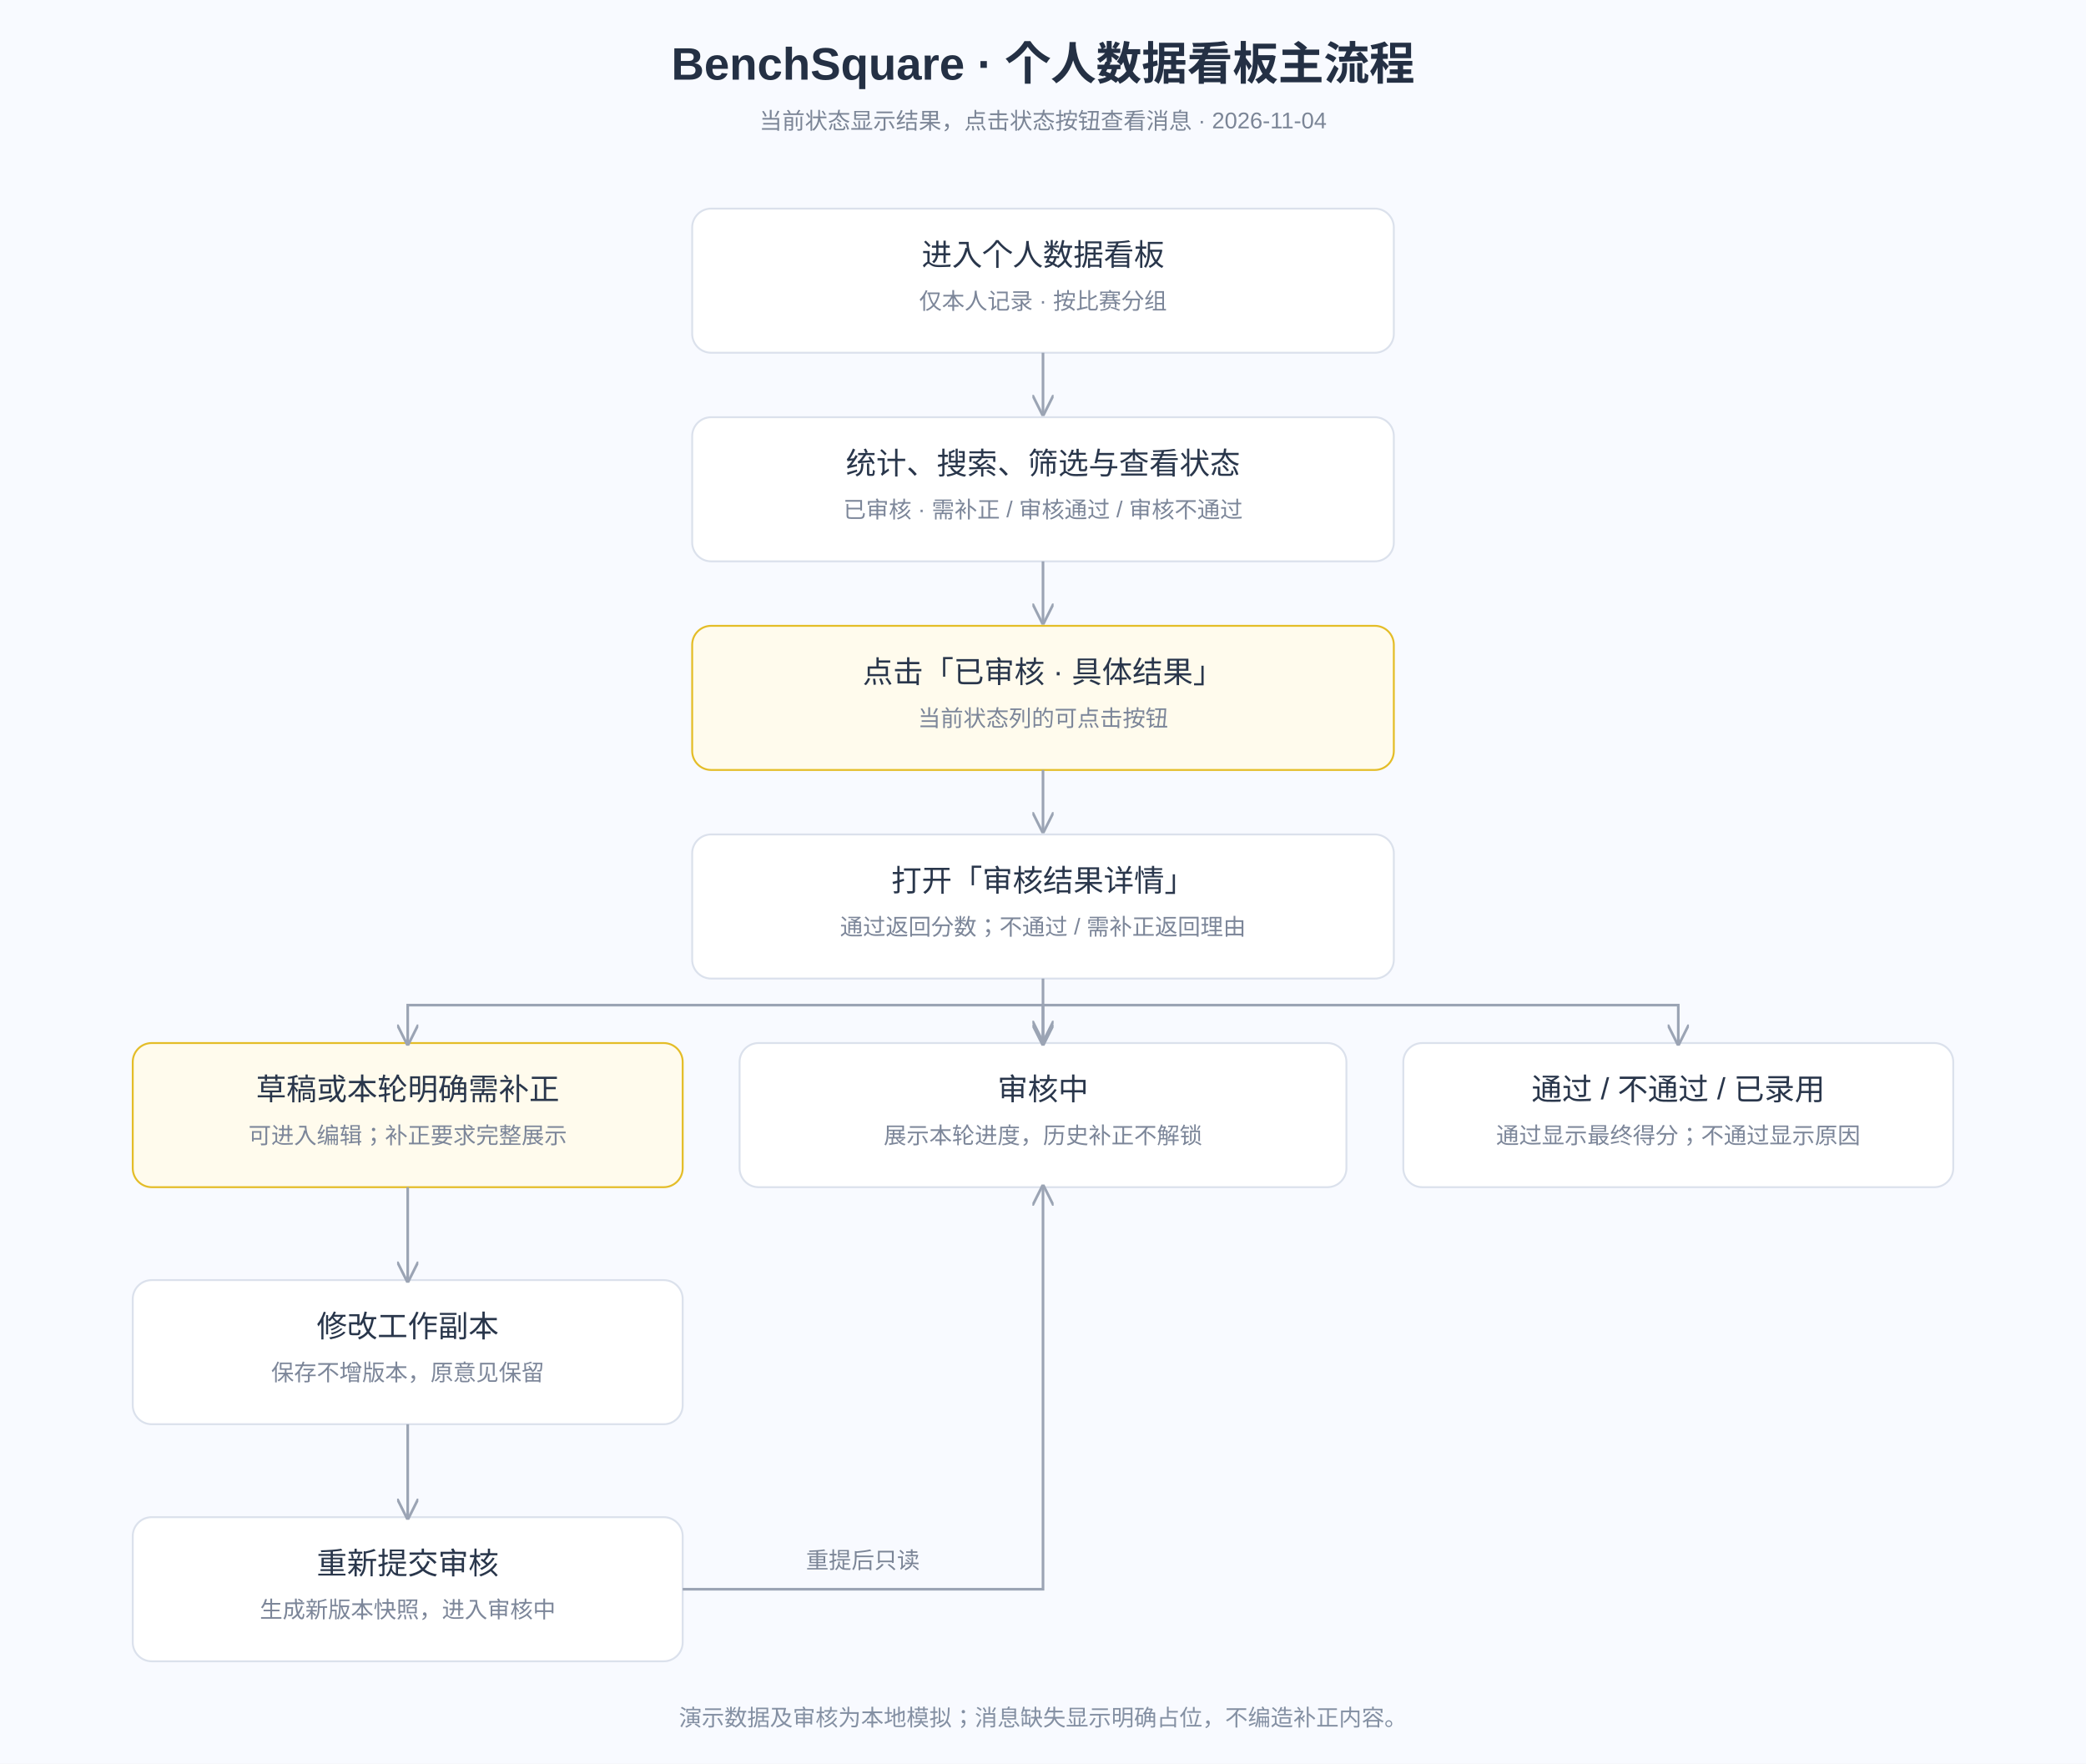
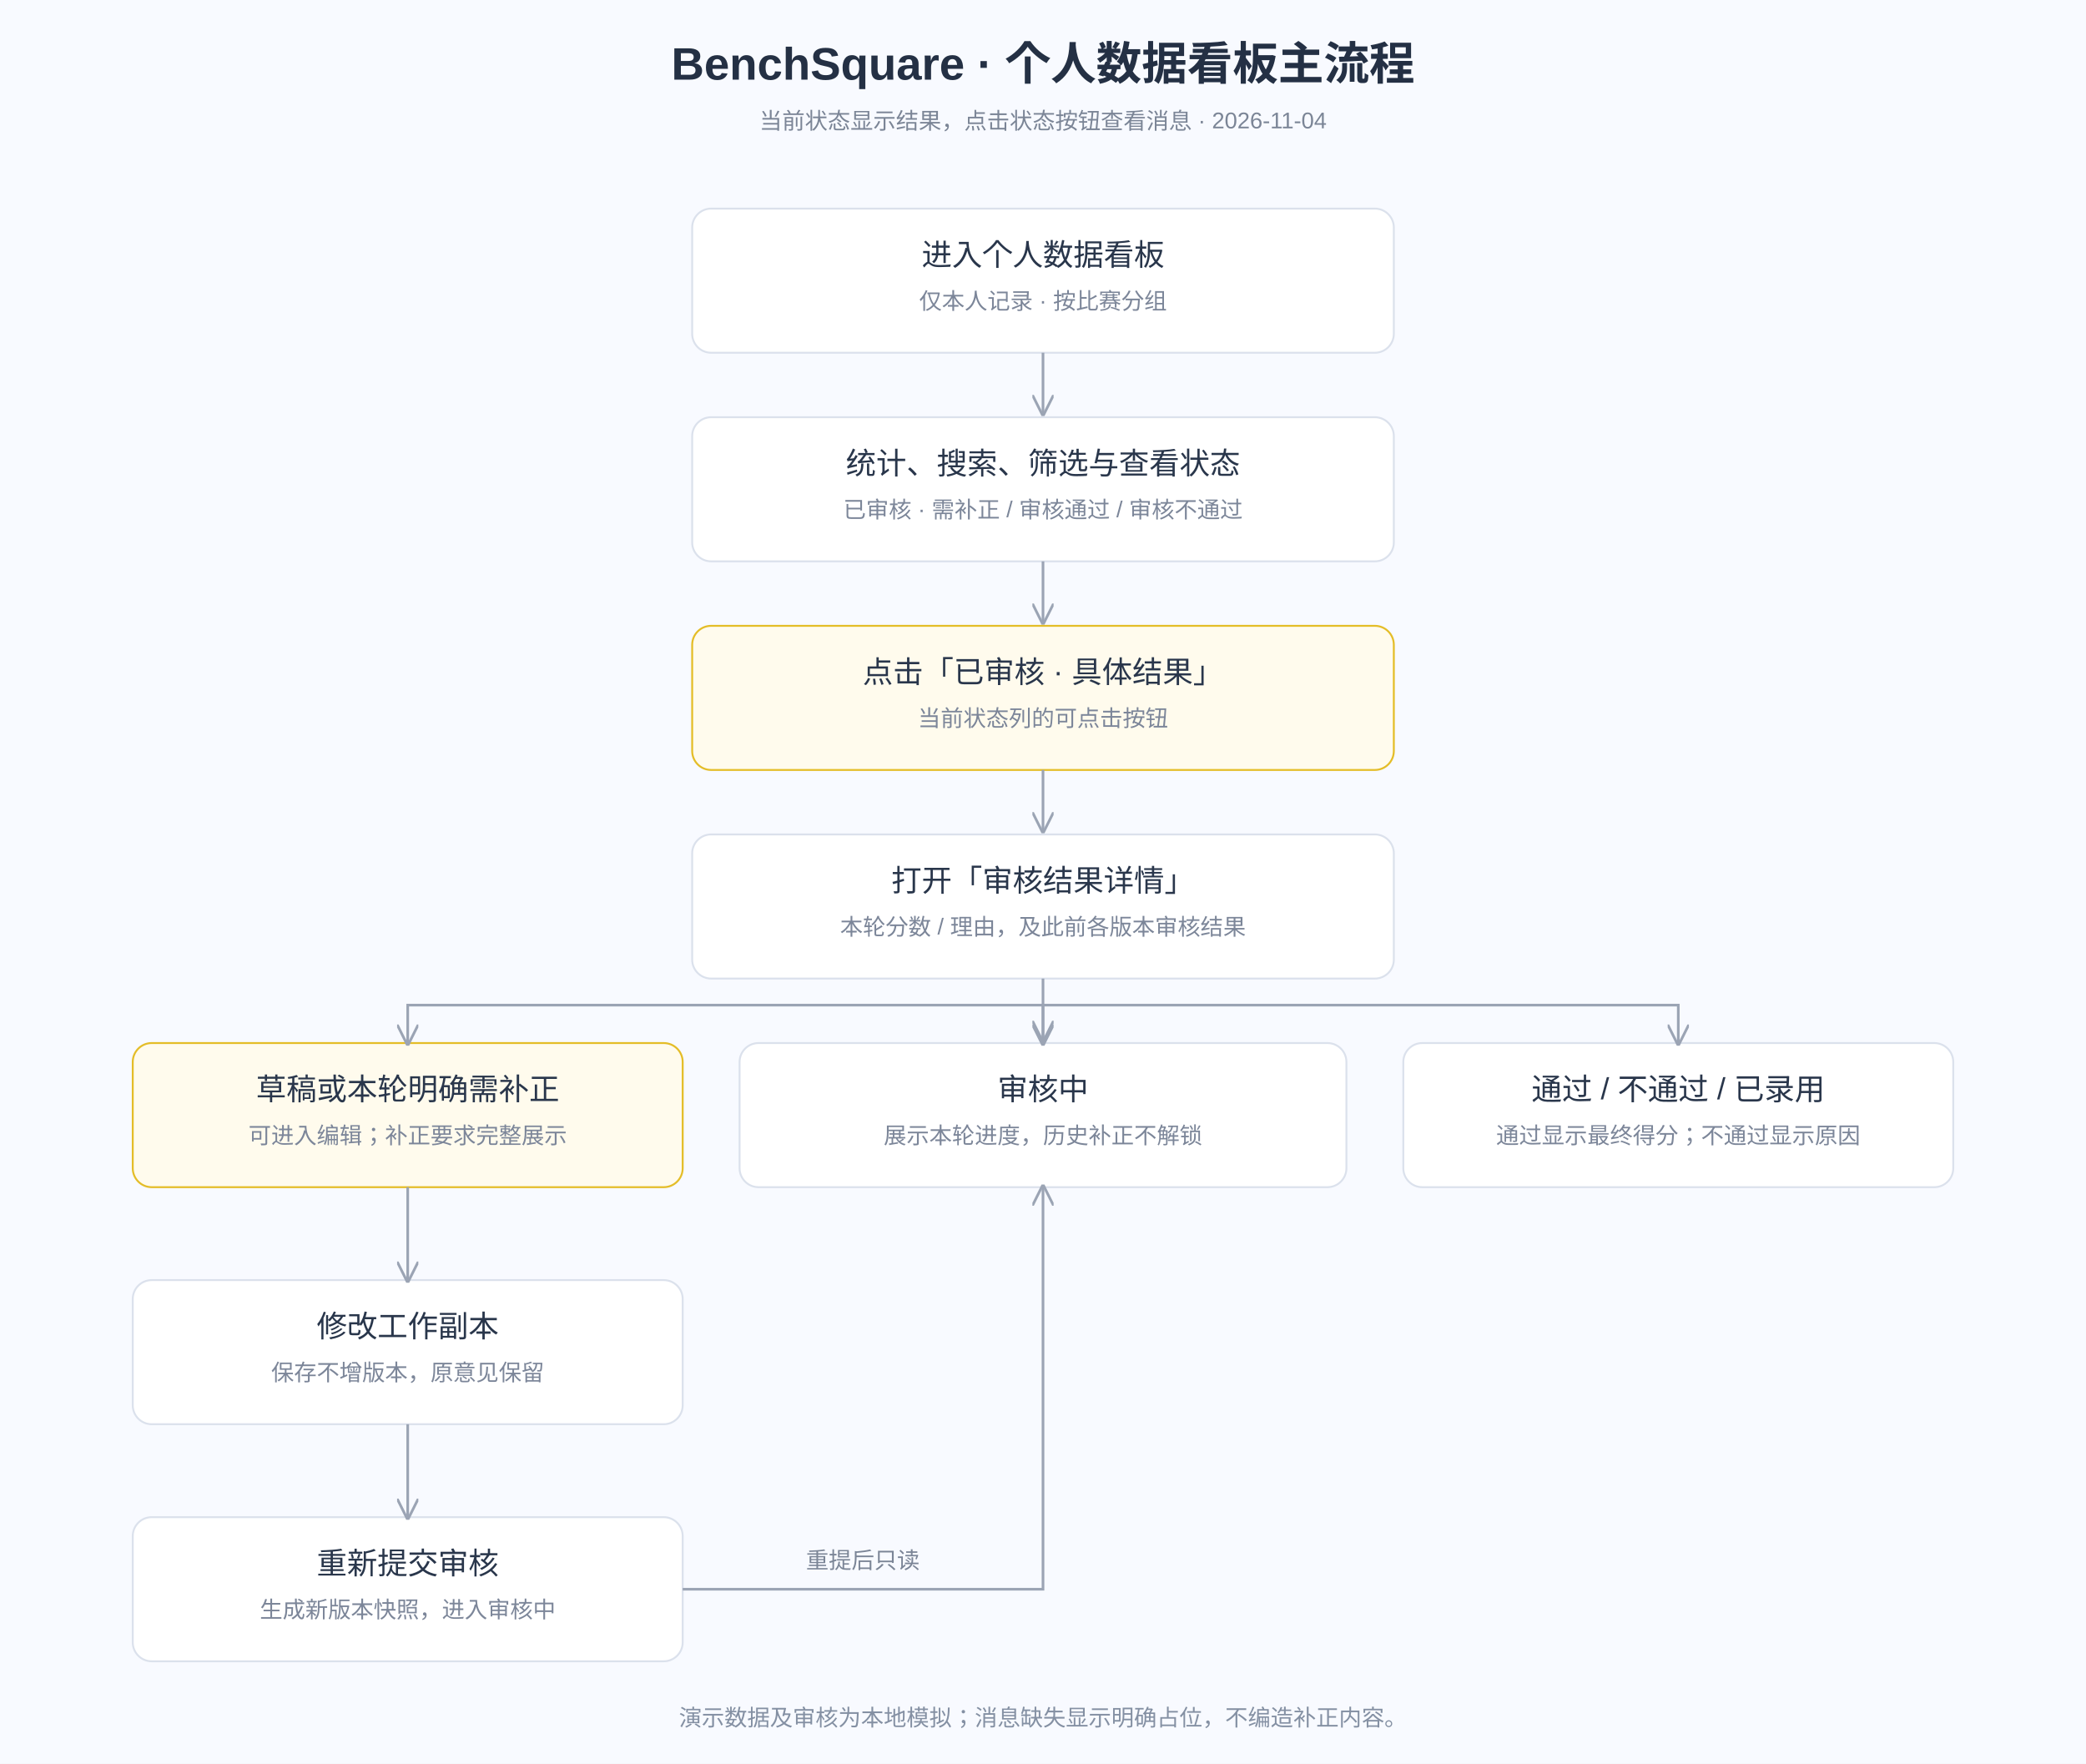
<svg xmlns="http://www.w3.org/2000/svg" width="1100" height="930" viewBox="0 0 1100 930">
  <defs>
    <marker id="arrow" markerWidth="8" markerHeight="8" refX="7" refY="4" orient="auto">
      <path d="M0 0L8 4L0 8" fill="none" stroke="#9ba4b4" />
    </marker>
  </defs>
  <rect width="100%" height="100%" fill="#f8faff" />
  <g font-family="Microsoft YaHei,Arial,sans-serif">
    <text x="550" y="42" text-anchor="middle" font-size="24" font-weight="bold" fill="#243044">BenchSquare · 个人数据看板主流程</text>
    <text x="550" y="68" text-anchor="middle" font-size="12" fill="#7b8596">当前状态显示结果，点击状态按钮查看消息 · 2026-11-04</text>
    <rect x="365" y="110" width="370" height="76" rx="10" fill="#fff" stroke="#dbe1ec" />
    <text x="550" y="140" text-anchor="middle" font-size="16" fill="#29364b">进入个人数据看板</text>
    <text x="550" y="163" text-anchor="middle" font-size="12" fill="#7c8699">仅本人记录 · 按比赛分组</text>
    <path d="M550 186V218" fill="none" stroke="#9ba4b4" stroke-width="1.4" marker-end="url(#arrow)" />
    <rect x="365" y="220" width="370" height="76" rx="10" fill="#fff" stroke="#dbe1ec" />
    <text x="550" y="250" text-anchor="middle" font-size="16" fill="#29364b">统计、搜索、筛选与查看状态</text>
    <text x="550" y="273" text-anchor="middle" font-size="12" fill="#7c8699">已审核 · 需补正 / 审核通过 / 审核不通过</text>
    <path d="M550 296V328" fill="none" stroke="#9ba4b4" stroke-width="1.4" marker-end="url(#arrow)" />
    <rect x="365" y="330" width="370" height="76" rx="10" fill="#fffbed" stroke="#e4bd28" />
    <text x="550" y="360" text-anchor="middle" font-size="16" fill="#29364b">点击「已审核 · 具体结果」</text>
    <text x="550" y="383" text-anchor="middle" font-size="12" fill="#7c8699">当前状态列的可点击按钮</text>
    <path d="M550 406V438" fill="none" stroke="#9ba4b4" stroke-width="1.4" marker-end="url(#arrow)" />
    <rect x="365" y="440" width="370" height="76" rx="10" fill="#fff" stroke="#dbe1ec" />
    <text x="550" y="470" text-anchor="middle" font-size="16" fill="#29364b">打开「审核结果详情」</text>
-     <text x="550" y="493" text-anchor="middle" font-size="12" fill="#7c8699">通过返回分数；不通过 / 需补正返回理由</text>
+     <text x="550" y="493" text-anchor="middle" font-size="12" fill="#7c8699">本轮分数 / 理由，及此前各版本审核结果</text>
    <path d="M550 516V548" fill="none" stroke="#9ba4b4" stroke-width="1.4" marker-end="url(#arrow)" />
    <rect x="70" y="550" width="290" height="76" rx="10" fill="#fffbed" stroke="#e4bd28" />
    <text x="215" y="580" text-anchor="middle" font-size="16" fill="#29364b">草稿或本轮明确需补正</text>
    <text x="215" y="603" text-anchor="middle" font-size="12" fill="#7c8699">可进入编辑；补正要求完整展示</text>
    <rect x="390" y="550" width="320" height="76" rx="10" fill="#fff" stroke="#dbe1ec" />
    <text x="550" y="580" text-anchor="middle" font-size="16" fill="#29364b">审核中</text>
    <text x="550" y="603" text-anchor="middle" font-size="12" fill="#7c8699">展示本轮进度，历史补正不解锁</text>
    <rect x="740" y="550" width="290" height="76" rx="10" fill="#fff" stroke="#dbe1ec" />
    <text x="885" y="580" text-anchor="middle" font-size="16" fill="#29364b">通过 / 不通过 / 已录用</text>
    <text x="885" y="603" text-anchor="middle" font-size="12" fill="#7c8699">通过显示最终得分；不通过显示原因</text>
    <path d="M550 530H215V550" fill="none" stroke="#9ba4b4" stroke-width="1.4" marker-end="url(#arrow)" />
    <path d="M550 530V550" fill="none" stroke="#9ba4b4" stroke-width="1.4" marker-end="url(#arrow)" />
    <path d="M550 530H885V550" fill="none" stroke="#9ba4b4" stroke-width="1.4" marker-end="url(#arrow)" />
    <rect x="70" y="675" width="290" height="76" rx="10" fill="#fff" stroke="#dbe1ec" />
    <text x="215" y="705" text-anchor="middle" font-size="16" fill="#29364b">修改工作副本</text>
    <text x="215" y="728" text-anchor="middle" font-size="12" fill="#7c8699">保存不增版本，原意见保留</text>
    <path d="M215 626V675" fill="none" stroke="#9ba4b4" stroke-width="1.4" marker-end="url(#arrow)" />
    <rect x="70" y="800" width="290" height="76" rx="10" fill="#fff" stroke="#dbe1ec" />
    <text x="215" y="830" text-anchor="middle" font-size="16" fill="#29364b">重新提交审核</text>
    <text x="215" y="853" text-anchor="middle" font-size="12" fill="#7c8699">生成新版本快照，进入审核中</text>
    <path d="M215 751V800" fill="none" stroke="#9ba4b4" stroke-width="1.4" marker-end="url(#arrow)" />
    <path d="M360 838H550V626" fill="none" stroke="#9ba4b4" stroke-width="1.4" marker-end="url(#arrow)" />
    <text x="425" y="827" font-size="12" fill="#7b8596">重提后只读</text>
    <text x="550" y="910" text-anchor="middle" font-size="12" fill="#8490a3">演示数据及审核为本地模拟；消息缺失显示明确占位，不编造补正内容。</text>
  </g>
</svg>
